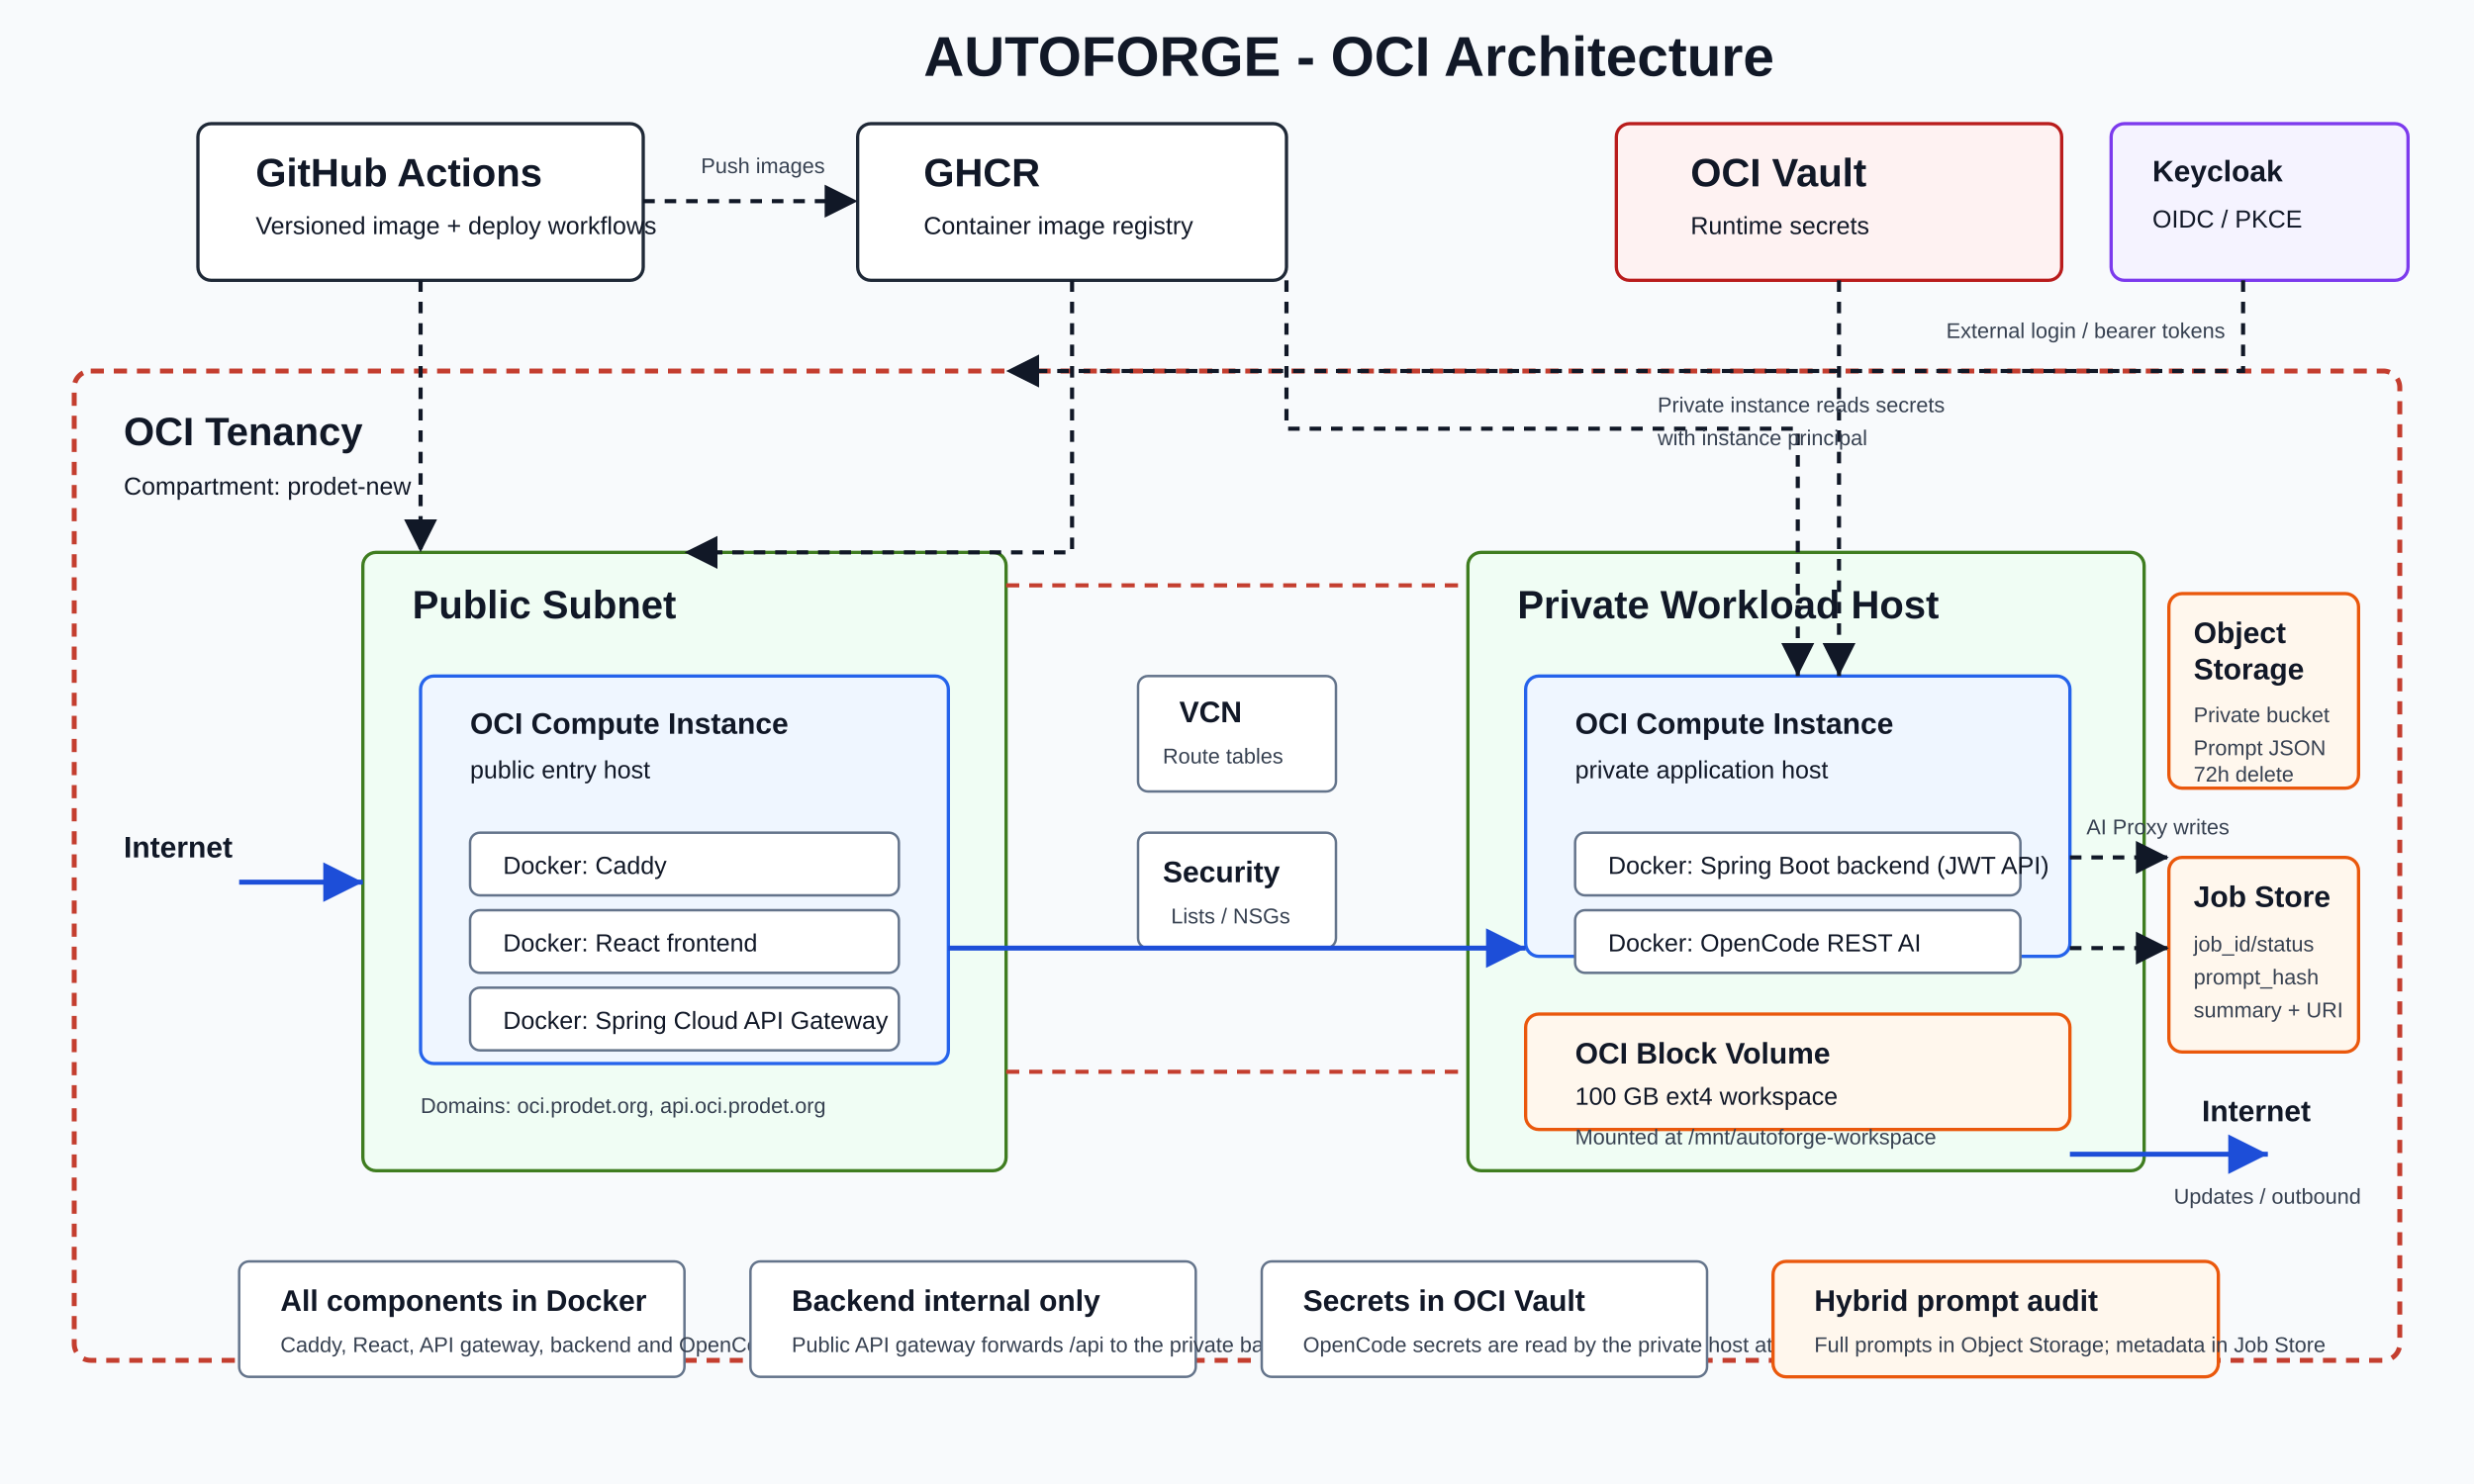
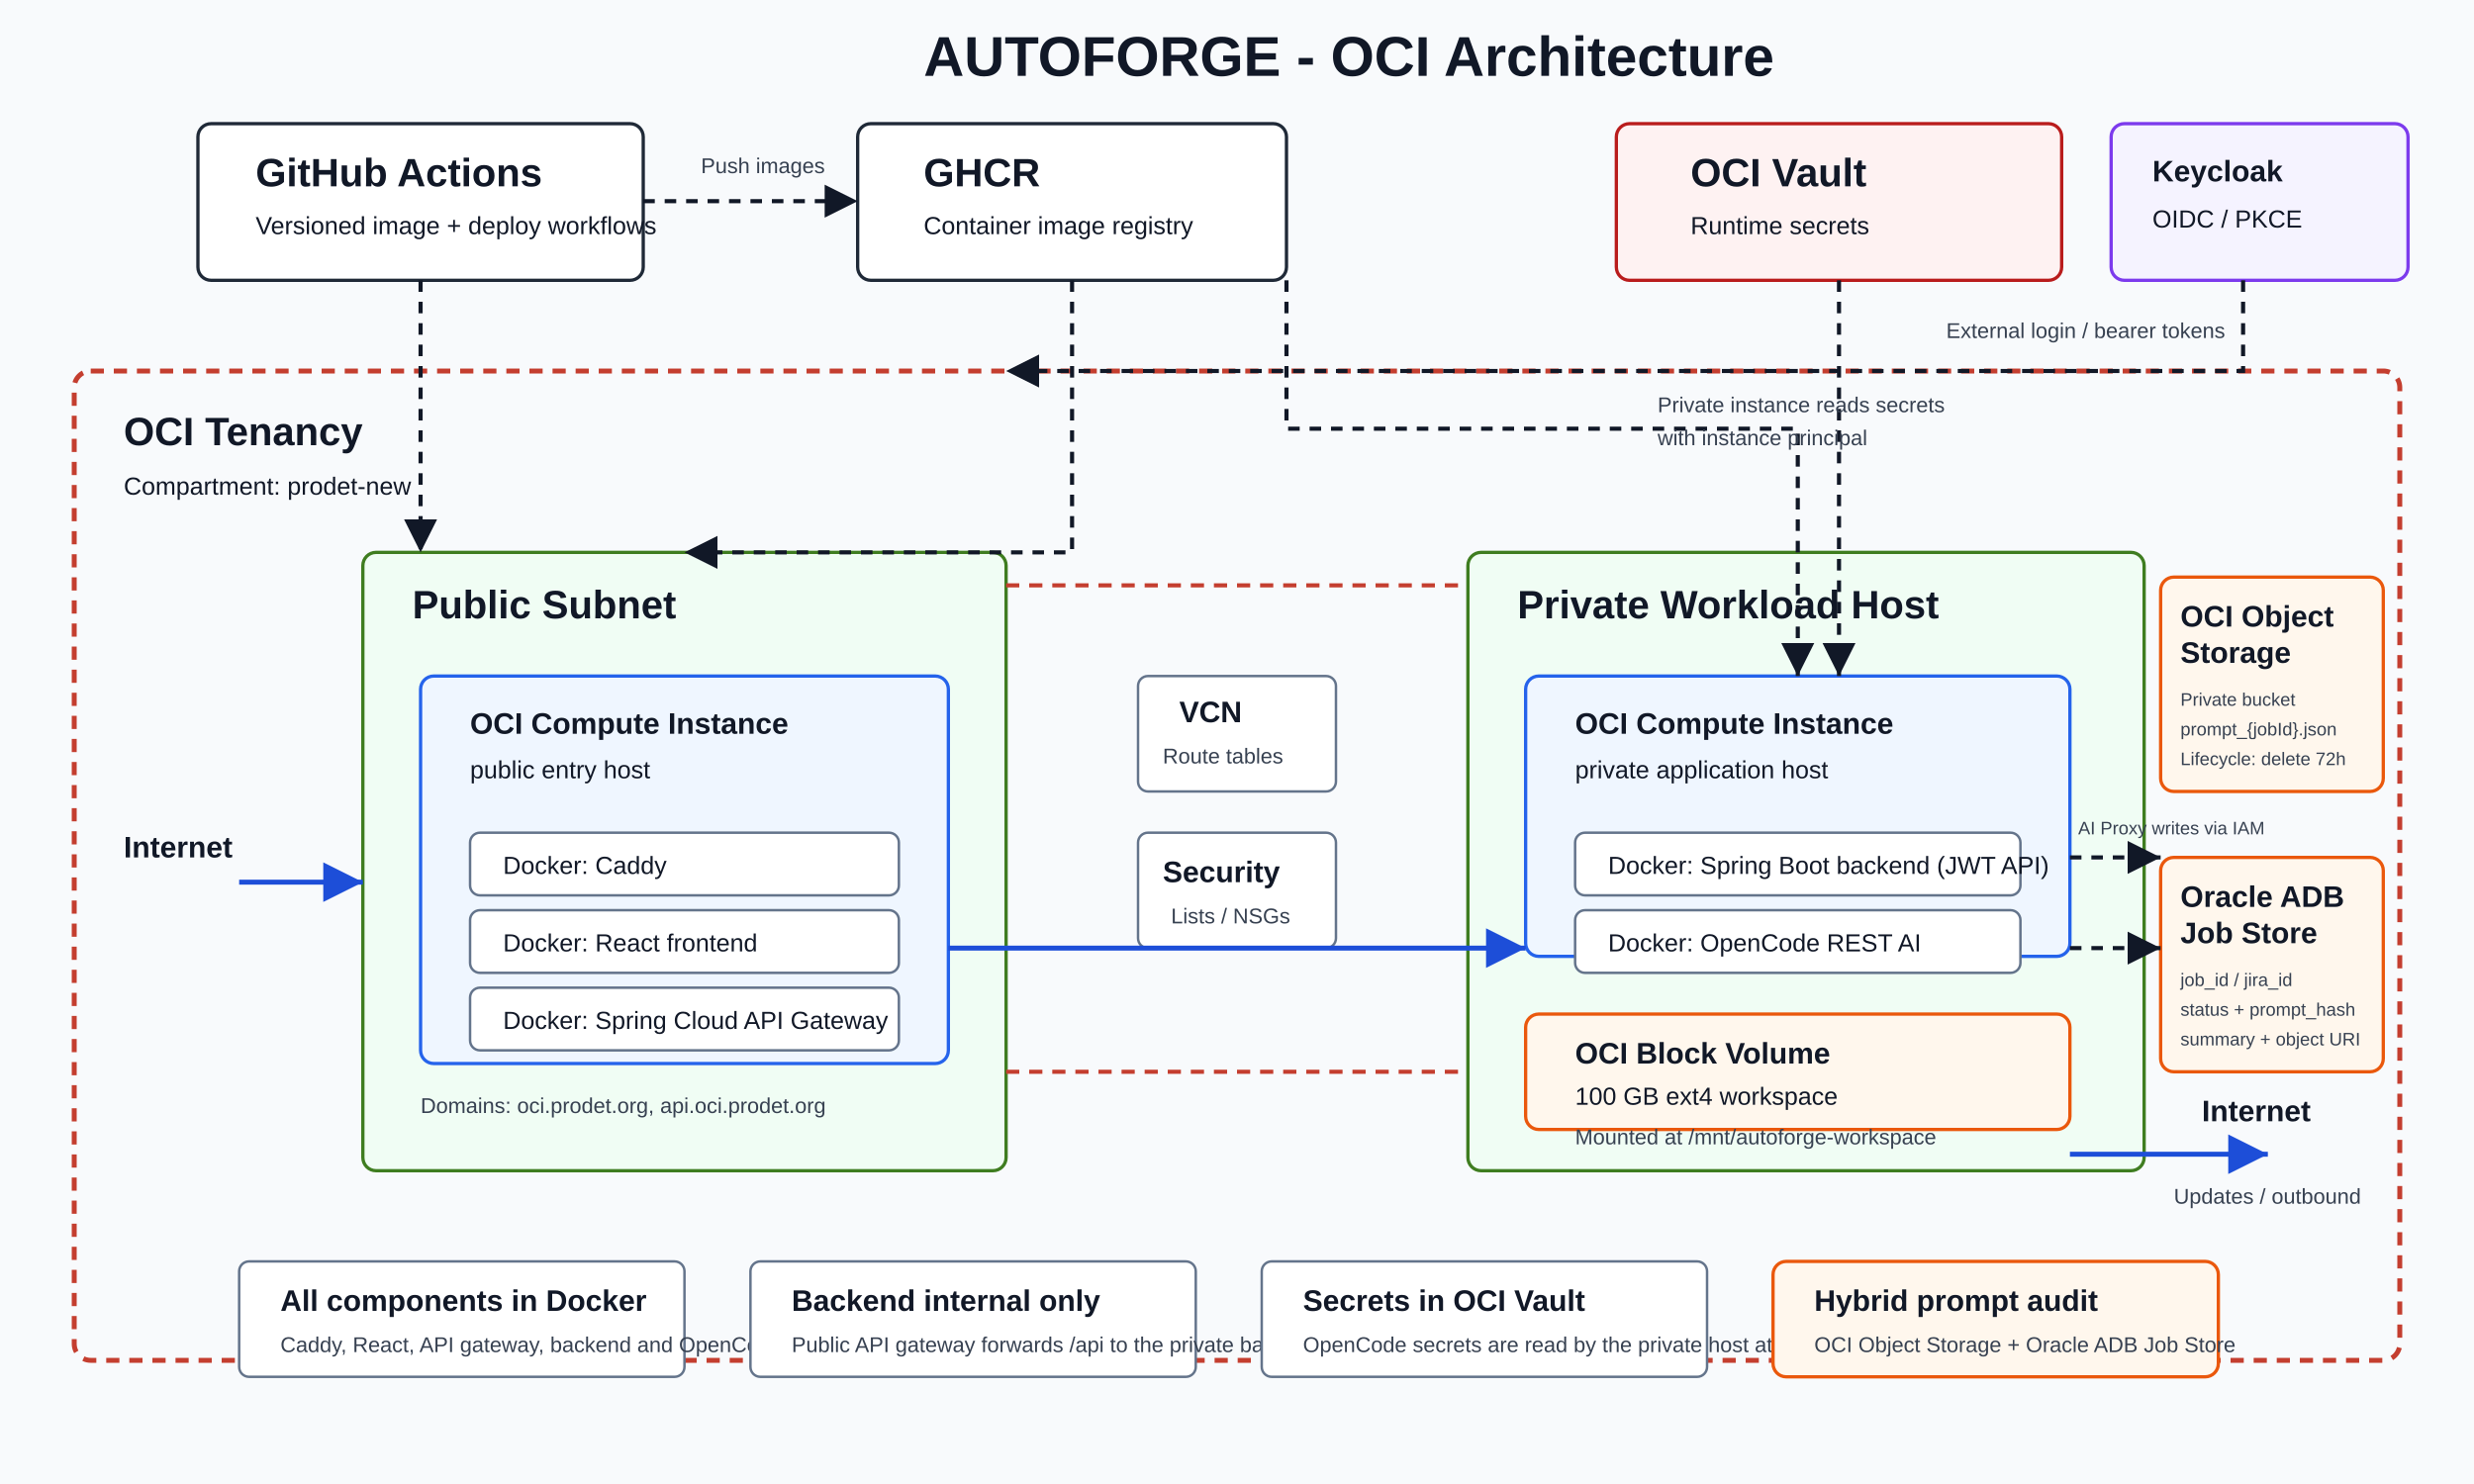
<svg xmlns="http://www.w3.org/2000/svg" width="1500" height="900" viewBox="0 0 1500 900" role="img" aria-labelledby="title desc">
  <defs>
    <style>
      .bg { fill: #f8fafc; }
      .panel { fill: #ffffff; stroke: #1f2937; stroke-width: 2; rx: 8; }
      .oci { fill: none; stroke: #c43e2f; stroke-width: 3; stroke-dasharray: 8 6; rx: 10; }
      .net { fill: #f0fdf4; stroke: #3f7d20; stroke-width: 2; rx: 8; }
      .box { fill: #eff6ff; stroke: #2563eb; stroke-width: 2; rx: 8; }
      .service { fill: #ffffff; stroke: #64748b; stroke-width: 1.5; rx: 6; }
      .storage { fill: #fff7ed; stroke: #ea580c; stroke-width: 2; rx: 8; }
      .vault { fill: #fef2f2; stroke: #b91c1c; stroke-width: 2; rx: 8; }
      .oidc { fill: #f5f3ff; stroke: #7c3aed; stroke-width: 2; rx: 8; }
      .text { font-family: Arial, sans-serif; fill: #111827; }
      .title { font-size: 34px; font-weight: 700; }
      .h1 { font-size: 24px; font-weight: 700; }
      .h2 { font-size: 18px; font-weight: 700; }
      .body { font-size: 15px; }
      .small { font-size: 13px; fill: #374151; }
+       .tiny { font-size: 11px; fill: #374151; }
      .arrow { stroke: #1d4ed8; stroke-width: 3; fill: none; marker-end: url(#arrow); }
      .mgmt { stroke: #111827; stroke-width: 2.5; fill: none; stroke-dasharray: 7 6; marker-end: url(#arrowDark); }
      .route { stroke: #c43e2f; stroke-width: 2.5; fill: none; stroke-dasharray: 8 6; }
    </style>
    <marker id="arrow" markerWidth="12" markerHeight="12" refX="10" refY="6" orient="auto">
      <path d="M2,2 L10,6 L2,10 Z" fill="#1d4ed8" />
    </marker>
    <marker id="arrowDark" markerWidth="12" markerHeight="12" refX="10" refY="6" orient="auto">
      <path d="M2,2 L10,6 L2,10 Z" fill="#111827" />
    </marker>
  </defs>
  <rect class="bg" width="1500" height="900" />
  <text x="560" y="46" class="text title">AUTOFORGE - OCI Architecture</text>
  <rect x="120" y="75" width="270" height="95" class="panel" />
  <text x="155" y="113" class="text h1">GitHub Actions</text>
  <text x="155" y="142" class="text body">Versioned image + deploy workflows</text>
  <rect x="520" y="75" width="260" height="95" class="panel" />
  <text x="560" y="113" class="text h1">GHCR</text>
  <text x="560" y="142" class="text body">Container image registry</text>
  <rect x="980" y="75" width="270" height="95" class="vault" />
  <text x="1025" y="113" class="text h1">OCI Vault</text>
  <text x="1025" y="142" class="text body">Runtime secrets</text>
  <rect x="1280" y="75" width="180" height="95" class="oidc" />
  <text x="1305" y="110" class="text h2">Keycloak</text>
  <text x="1305" y="138" class="text body">OIDC / PKCE</text>
  <rect x="45" y="225" width="1410" height="600" class="oci" />
  <text x="75" y="270" class="text h1">OCI Tenancy</text>
  <text x="75" y="300" class="text body">Compartment: prodet-new</text>
  <rect x="220" y="335" width="390" height="375" class="net" />
  <text x="250" y="375" class="text h1">Public Subnet</text>
  <rect x="255" y="410" width="320" height="235" class="box" />
  <text x="285" y="445" class="text h2">OCI Compute Instance</text>
  <text x="285" y="472" class="text body">public entry host</text>
  <rect x="285" y="505" width="260" height="38" class="service" />
  <text x="305" y="530" class="text body">Docker: Caddy</text>
  <rect x="285" y="552" width="260" height="38" class="service" />
  <text x="305" y="577" class="text body">Docker: React frontend</text>
  <rect x="285" y="599" width="260" height="38" class="service" />
  <text x="305" y="624" class="text body">Docker: Spring Cloud API Gateway</text>
  <text x="255" y="675" class="text small">Domains: oci.prodet.org, api.oci.prodet.org</text>
  <rect x="890" y="335" width="410" height="375" class="net" />
  <text x="920" y="375" class="text h1">Private Workload Host</text>
  <rect x="925" y="410" width="330" height="170" class="box" />
  <text x="955" y="445" class="text h2">OCI Compute Instance</text>
  <text x="955" y="472" class="text body">private application host</text>
  <rect x="955" y="505" width="270" height="38" class="service" />
  <text x="975" y="530" class="text body">Docker: Spring Boot backend (JWT API)</text>
  <rect x="955" y="552" width="270" height="38" class="service" />
  <text x="975" y="577" class="text body">Docker: OpenCode REST AI</text>
  <rect x="925" y="615" width="330" height="70" class="storage" />
  <text x="955" y="645" class="text h2">OCI Block Volume</text>
  <text x="955" y="670" class="text body">100 GB ext4 workspace</text>
  <text x="955" y="694" class="text small">Mounted at /mnt/autoforge-workspace</text>
-   <rect x="1315" y="360" width="115" height="118" class="storage" />
-   <text x="1330" y="390" class="text h2">Object</text>
-   <text x="1330" y="412" class="text h2">Storage</text>
-   <text x="1330" y="438" class="text small">Private bucket</text>
-   <text x="1330" y="458" class="text small">Prompt JSON</text>
-   <text x="1330" y="474" class="text small">72h delete</text>
-   <rect x="1315" y="520" width="115" height="118" class="storage" />
-   <text x="1330" y="550" class="text h2">Job Store</text>
-   <text x="1330" y="577" class="text small">job_id/status</text>
-   <text x="1330" y="597" class="text small">prompt_hash</text>
-   <text x="1330" y="617" class="text small">summary + URI</text>
+   <rect x="1310" y="350" width="135" height="130" class="storage" />
+   <text x="1322" y="380" class="text h2">OCI Object</text>
+   <text x="1322" y="402" class="text h2">Storage</text>
+   <text x="1322" y="428" class="text tiny">Private bucket</text>
+   <text x="1322" y="446" class="text tiny">prompt_{jobId}.json</text>
+   <text x="1322" y="464" class="text tiny">Lifecycle: delete 72h</text>
+   <rect x="1310" y="520" width="135" height="130" class="storage" />
+   <text x="1322" y="550" class="text h2">Oracle ADB</text>
+   <text x="1322" y="572" class="text h2">Job Store</text>
+   <text x="1322" y="598" class="text tiny">job_id / jira_id</text>
+   <text x="1322" y="616" class="text tiny">status + prompt_hash</text>
+   <text x="1322" y="634" class="text tiny">summary + object URI</text>
  <rect x="690" y="410" width="120" height="70" class="service" />
  <text x="715" y="438" class="text h2">VCN</text>
  <text x="705" y="463" class="text small">Route tables</text>
  <rect x="690" y="505" width="120" height="70" class="service" />
  <text x="705" y="535" class="text h2">Security</text>
  <text x="710" y="560" class="text small">Lists / NSGs</text>
  <text x="75" y="520" class="text h2">Internet</text>
  <path d="M145 535 H220" class="arrow" />
  <path d="M575 575 H925" class="arrow" />
  <path d="M1255 700 H1375" class="arrow" />
  <text x="1335" y="680" class="text h2">Internet</text>
  <text x="1318" y="730" class="text small">Updates / outbound</text>
  <path d="M390 122 H520" class="mgmt" />
  <text x="425" y="105" class="text small">Push images</text>
  <path d="M1360 170 V225 H610" class="mgmt" />
  <text x="1180" y="205" class="text small">External login / bearer tokens</text>
  <path d="M255 170 V335" class="mgmt" />
  <path d="M650 170 V335 H415" class="mgmt" />
  <path d="M780 170 V260 H1090 V410" class="mgmt" />
  <path d="M1115 170 V410" class="mgmt" />
  <text x="1005" y="250" class="text small">Private instance reads secrets</text>
  <text x="1005" y="270" class="text small">with instance principal</text>
  <path d="M610 355 H890" class="route" />
  <path d="M610 650 H890" class="route" />
-   <path d="M1255 520 H1315" class="mgmt" />
-   <path d="M1255 575 H1315" class="mgmt" />
-   <text x="1265" y="506" class="text small">AI Proxy writes</text>
+   <path d="M1255 520 H1310" class="mgmt" />
+   <path d="M1255 575 H1310" class="mgmt" />
+   <text x="1260" y="506" class="text tiny">AI Proxy writes via IAM</text>
  <rect x="145" y="765" width="270" height="70" class="service" />
  <text x="170" y="795" class="text h2">All components in Docker</text>
  <text x="170" y="820" class="text small">Caddy, React, API gateway, backend and OpenCode run in containers</text>
  <rect x="455" y="765" width="270" height="70" class="service" />
  <text x="480" y="795" class="text h2">Backend internal only</text>
  <text x="480" y="820" class="text small">Public API gateway forwards /api to the private backend host</text>
  <rect x="765" y="765" width="270" height="70" class="service" />
  <text x="790" y="795" class="text h2">Secrets in OCI Vault</text>
  <text x="790" y="820" class="text small">OpenCode secrets are read by the private host at deploy time</text>
  <rect x="1075" y="765" width="270" height="70" class="storage" />
  <text x="1100" y="795" class="text h2">Hybrid prompt audit</text>
-   <text x="1100" y="820" class="text small">Full prompts in Object Storage; metadata in Job Store</text>
+   <text x="1100" y="820" class="text small">OCI Object Storage + Oracle ADB Job Store</text>
</svg>
